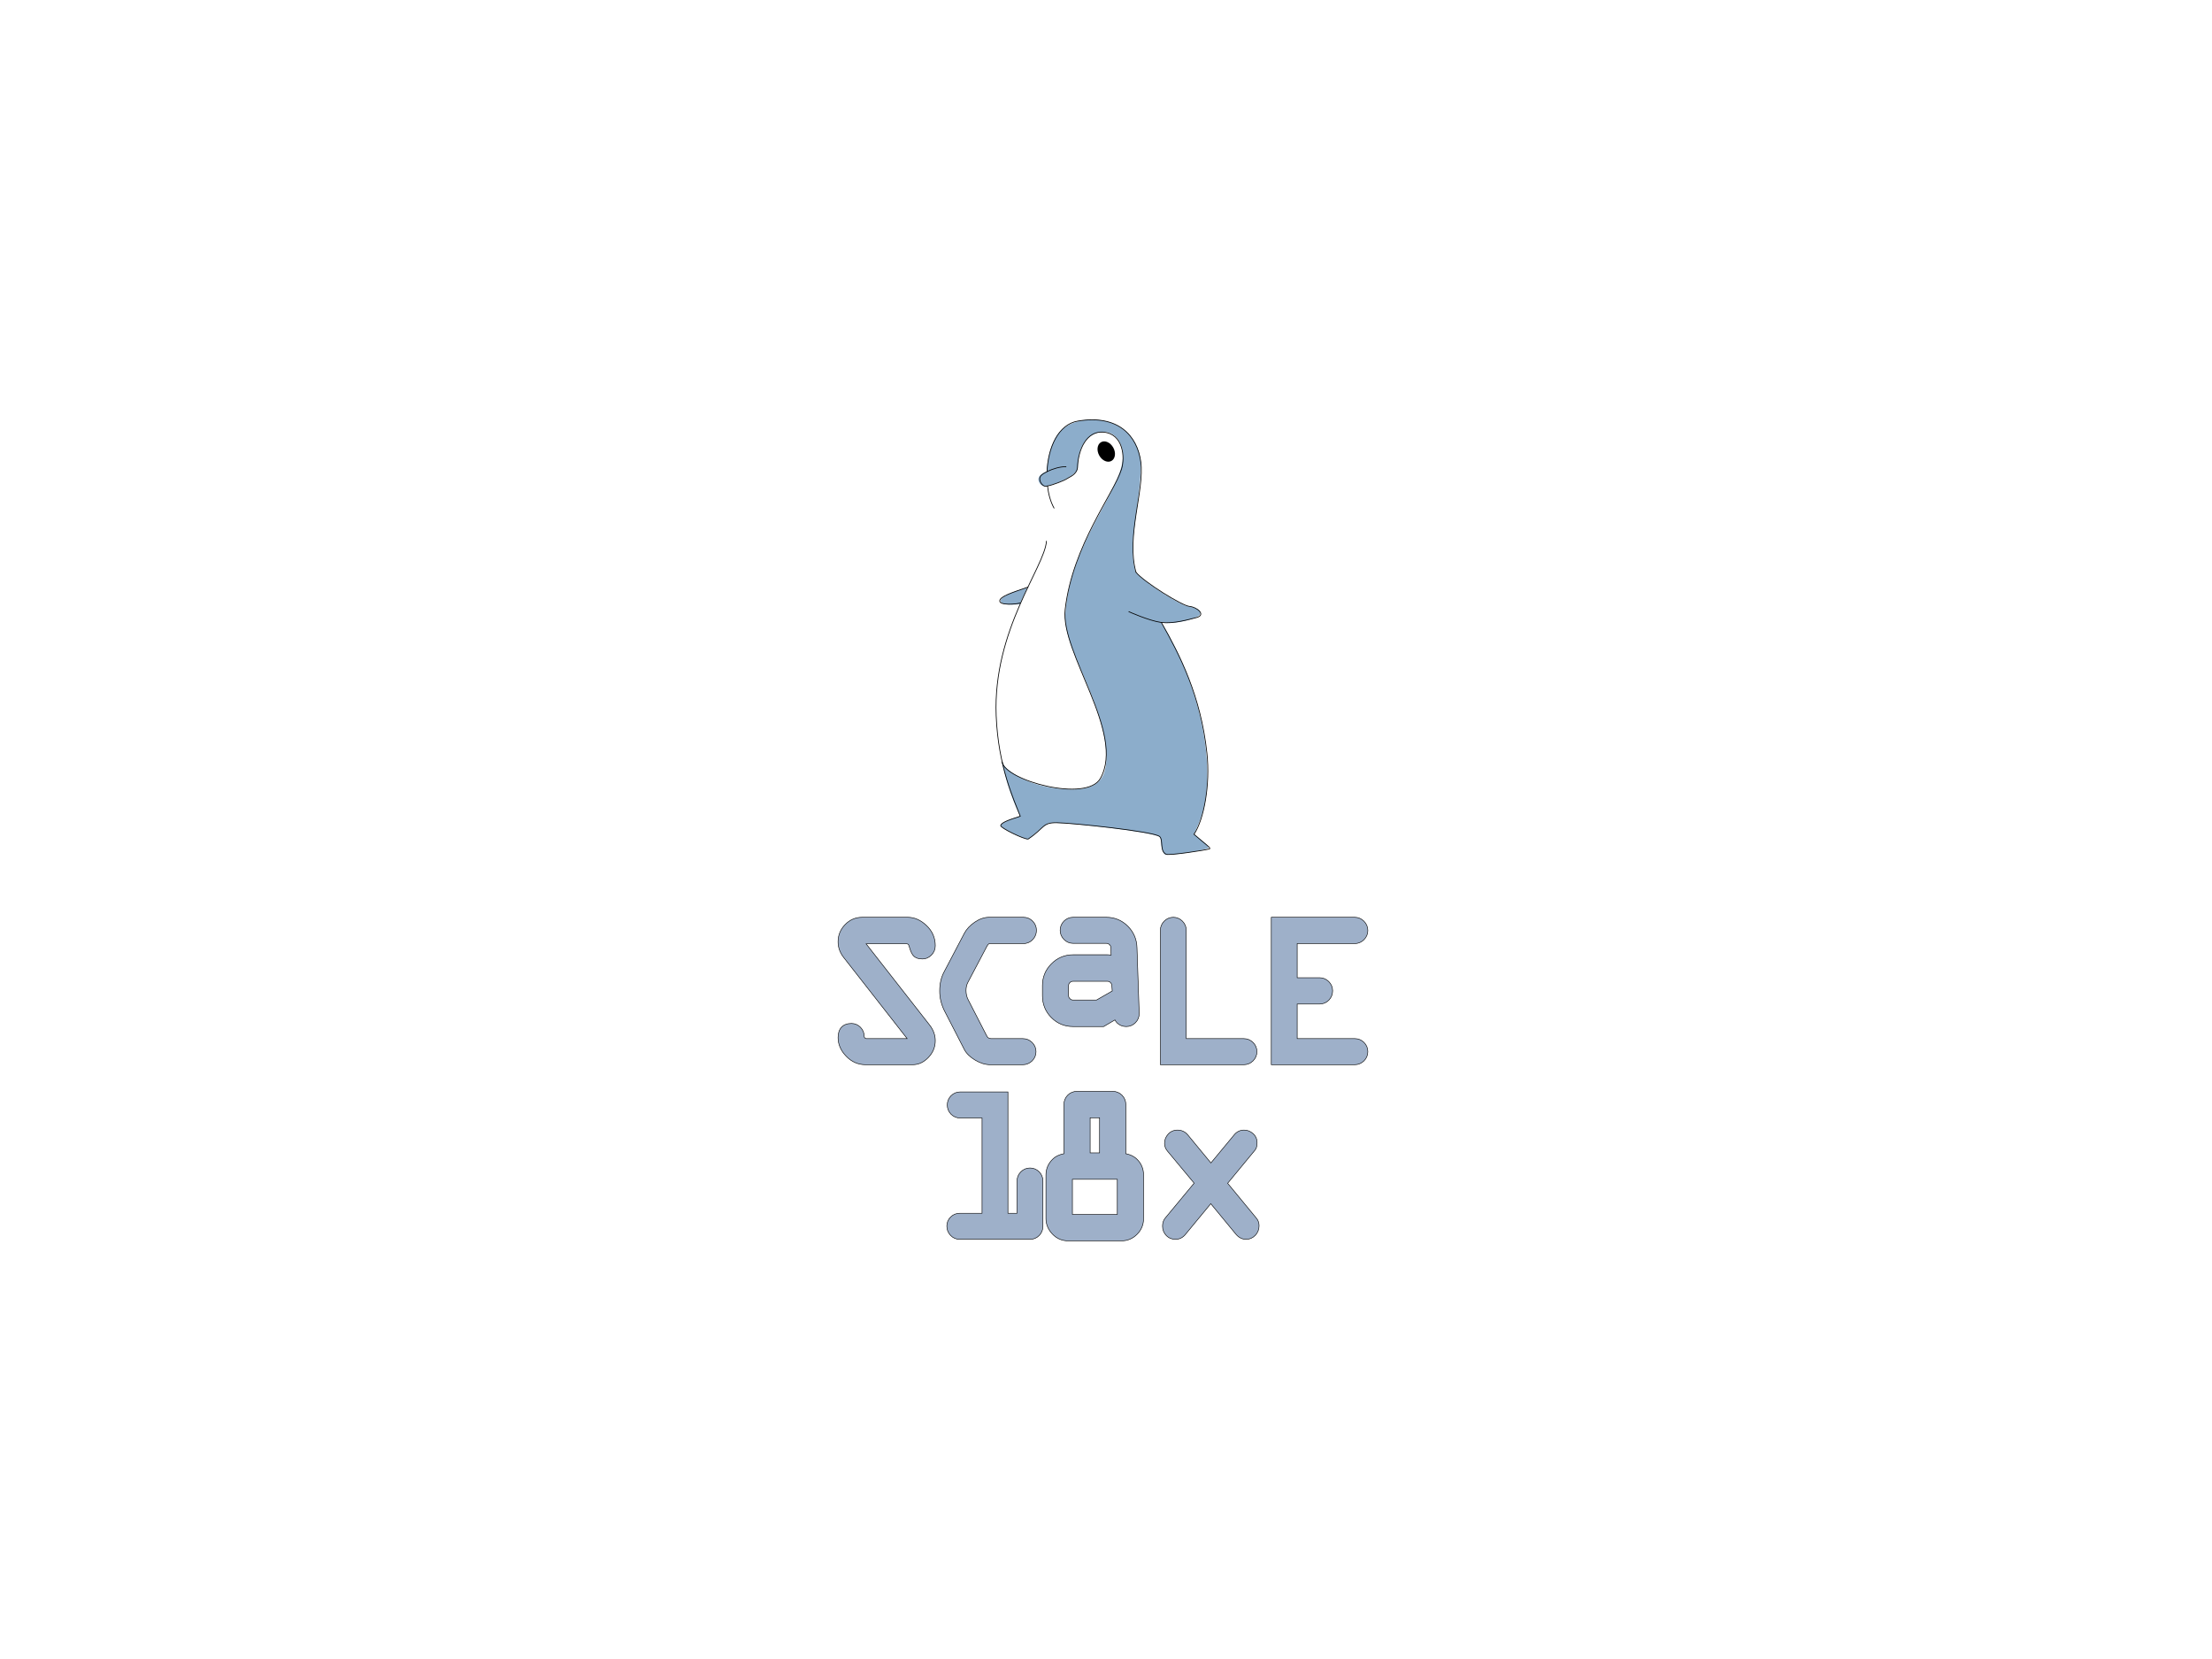
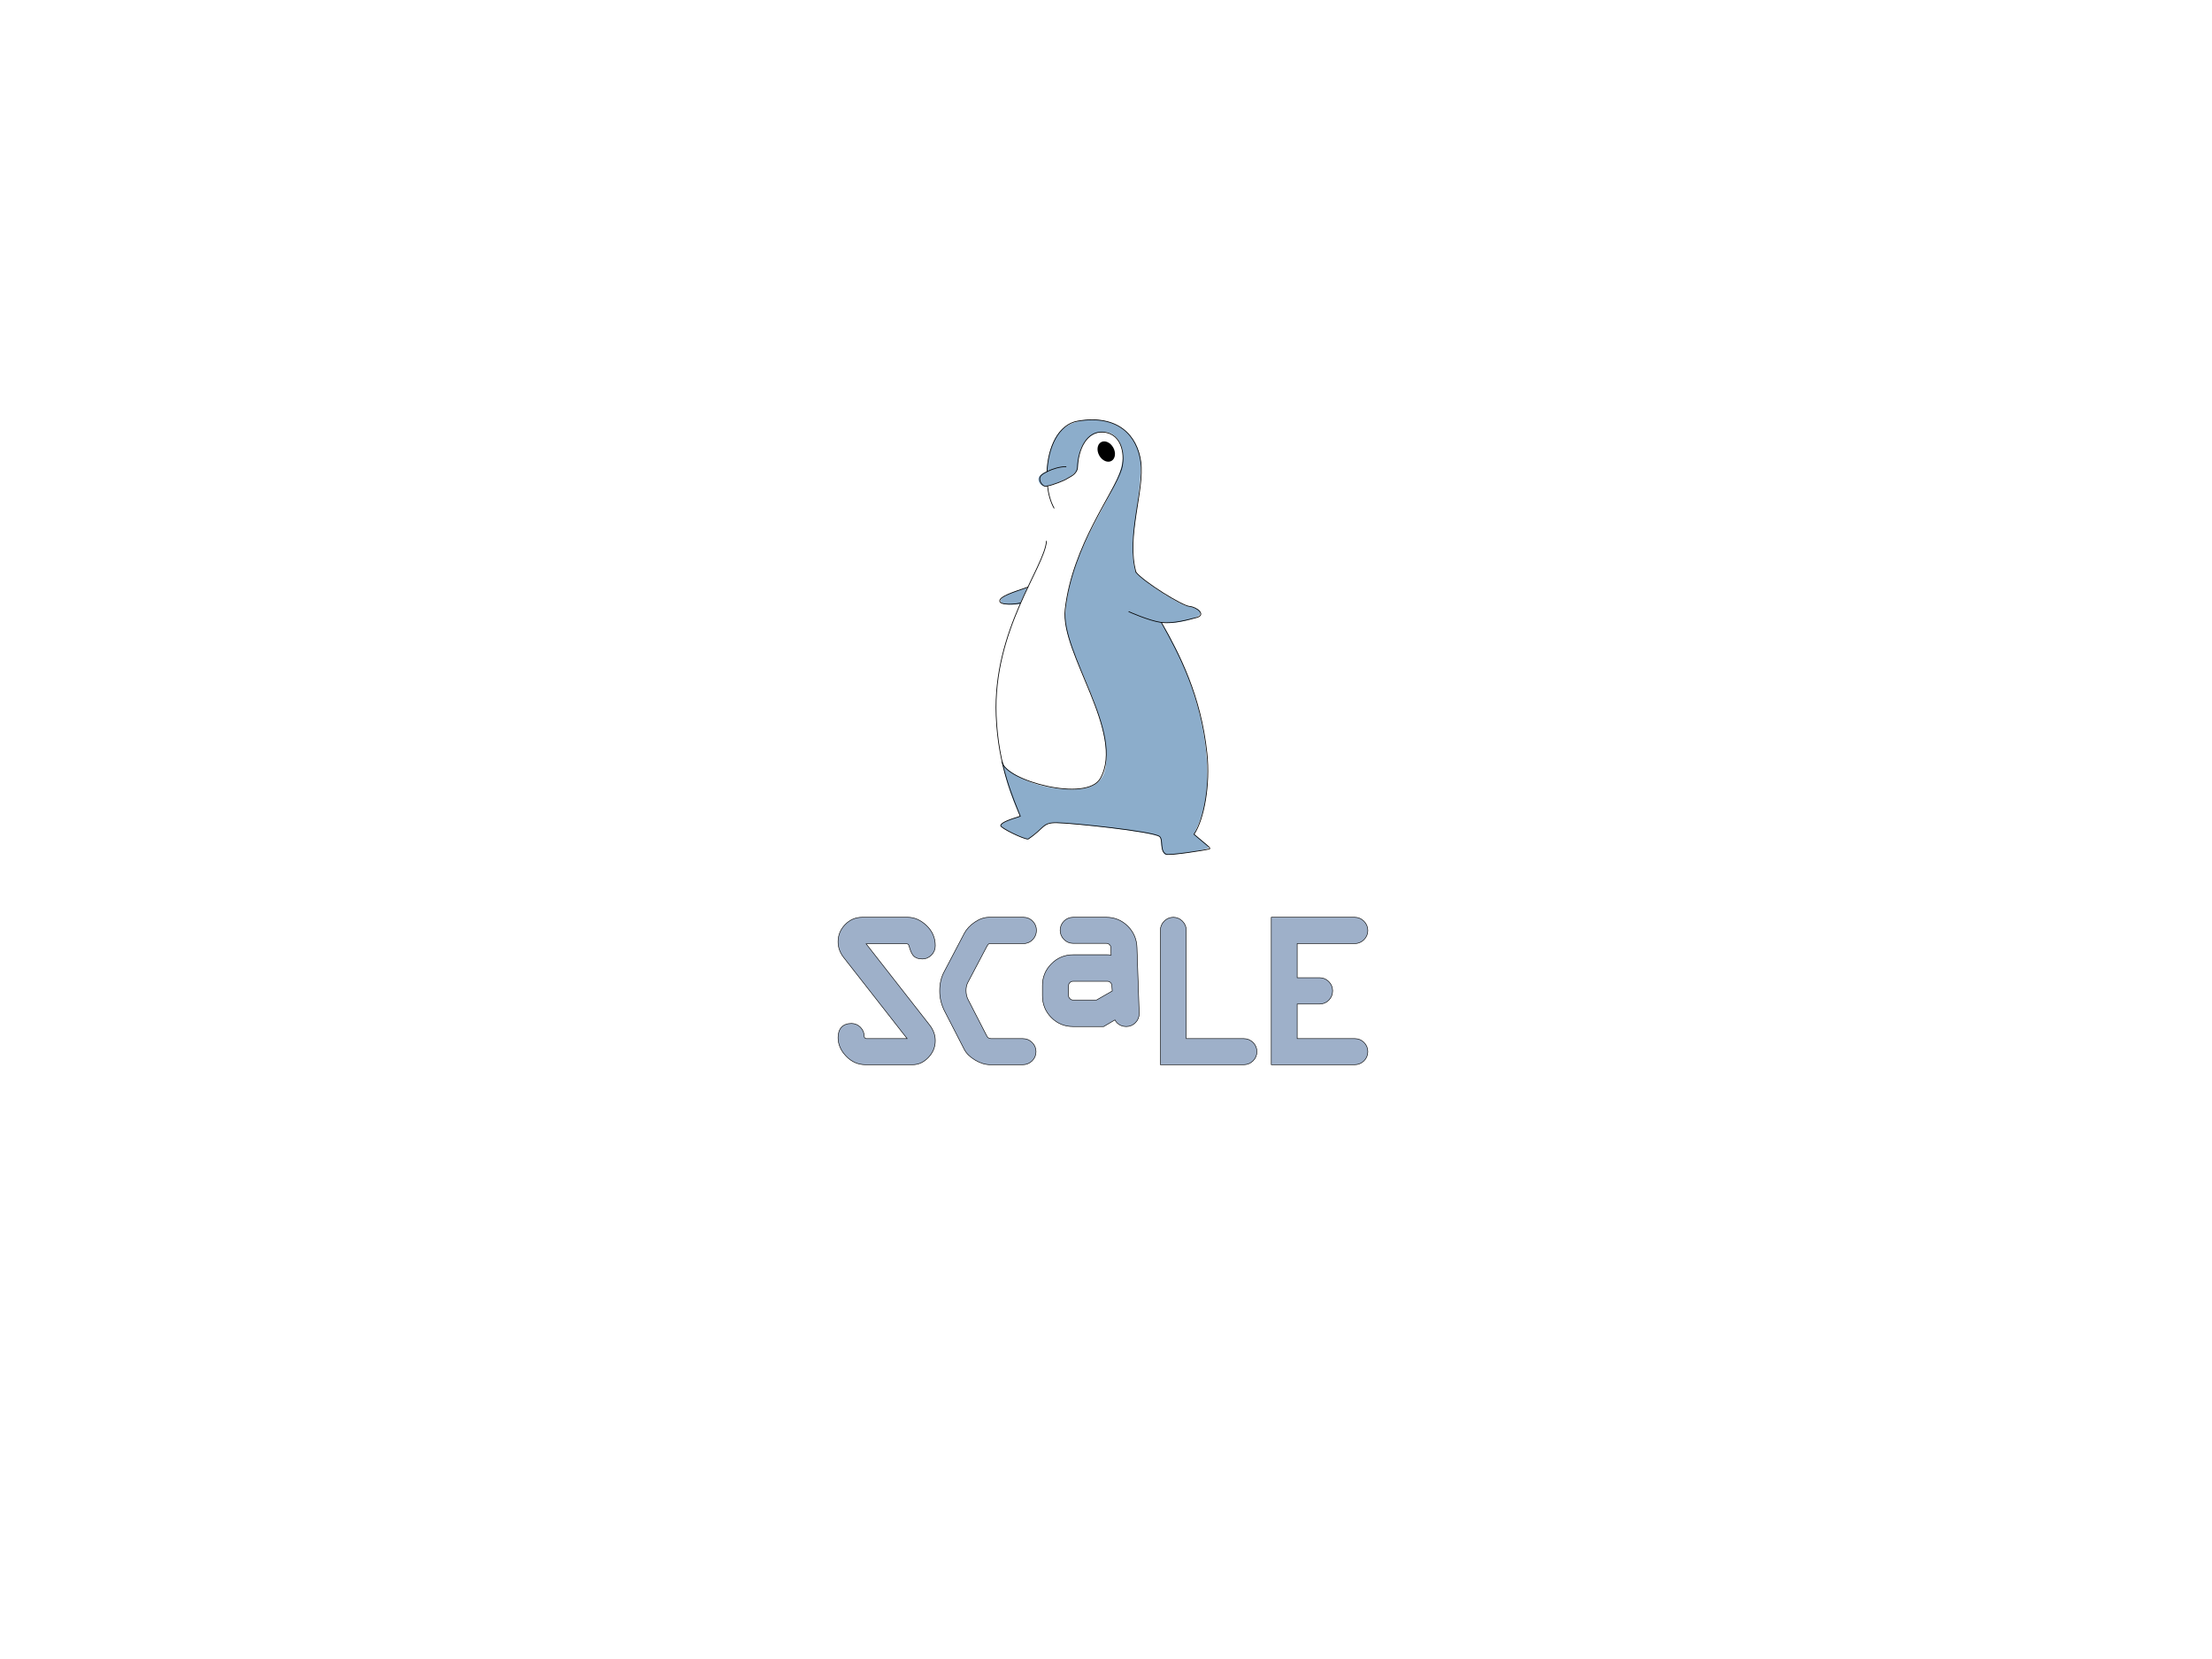
- <svg xmlns="http://www.w3.org/2000/svg" width="2048px" height="1536px" viewBox="0 0 2048 1536" version="1.1" style="background: #FFFFFF;">
-   <defs />
+ <svg xmlns="http://www.w3.org/2000/svg" width="2048px" height="1536px" viewBox="0 0 2048 1536" version="1.1" style="background: #FFFFFF;" id="svg42">
+   <defs id="defs6" />
  <g id="Page-1" stroke="none" stroke-width="1" fill="none" fill-rule="evenodd">
    <g id="LaunchImage_iPad_iOS7@2x~landscape">
      <rect id="Rectangle" fill="#FFFFFF" x="0" y="0" width="2048" height="1536" />
      <g id="HomePageBanner" transform="translate(774, 384)">
        <g id="g10-1" transform="translate(248.5505, 206.0732) scale(-1, 1) rotate(-180) translate(-248.5505, -206.0732) translate(147.5683, 0.531234)">
          <g id="g12-3" transform="translate(100.9822, 204.0182) scale(-1, 1) rotate(-180) translate(-100.9822, -204.0182) translate(0, 0.511291)">
            <path d="M100.728,11.744 C100.394,11.738 100.069,11.745 99.727,11.761 C87.044,12.341 80.493,22.299 78.206,30.527 C75.722,39.463 77.5,45.102 75.505,47.754 C70.567,54.317 56.715,59.845 47.955,61.833 C47.955,61.833 49.422,72.314 51.657,78.564 C53.893,84.815 56.481,88.743 54.851,98.049 C53.22,107.355 40.256,133.126 29.848,155.461 C17.815,181.281 0.413,220.062 0.497,267.205 C0.529,285.232 2.71,301.734 5.712,315.926 C6.069,316.495 6.3,316.987 6.374,317.414 C7.479,323.748 27.635,338.99 58.791,342.134 C86.571,344.937 102.957,340.035 102.801,313.497 C102.509,263.747 63.024,213.227 64.753,181.686 C68.487,113.995 118.941,64.977 118.173,33.042 C117.906,21.968 111.114,11.906 100.728,11.743 C100.728,11.743 100.728,11.743 100.728,11.743 L100.728,11.744 Z" id="path14-7" fill="#FFFFFF" fill-rule="nonzero" />
            <path d="M89.305,0.333 C77.891,0.333 65.119,4.428 58.323,13.334 C48.404,26.336 47.453,48.473 47.453,48.473 C47.453,48.473 37.941,51.518 40.115,57.539 C41.995,62.748 46.424,62.172 47.588,61.919 C47.602,61.913 47.625,61.905 47.639,61.902 C47.797,61.866 47.894,61.833 47.894,61.833 C56.654,59.845 70.506,54.317 75.444,47.754 C77.439,45.102 75.661,39.463 78.145,30.527 C80.432,22.299 86.983,12.341 99.666,11.761 C110.624,11.259 117.837,21.611 118.112,33.042 C118.881,64.977 68.426,113.995 64.692,181.686 C62.964,213.227 102.448,263.747 102.74,313.497 C102.896,340.035 86.51,344.937 58.73,342.134 C27.574,338.99 7.418,323.748 6.313,317.414 C6.239,316.987 6.008,316.495 5.651,315.926 C12.327,347.488 23.044,367.606 23.044,367.606 C23.044,367.606 4.375,372.708 4.921,376.417 C5.313,379.086 27.367,389.113 29.974,388.751 C32.932,388.34 44.2,375.601 49.898,373.953 C56.905,371.927 145.135,381.991 152.083,386.681 C154.114,388.052 152.53,399.543 156.975,402.967 C159.285,404.746 195.506,399.173 197.197,396.945 C198.527,395.192 183.914,384.354 183.914,384.354 C189.631,370.913 196.515,358.812 196.11,325.779 C195.479,274.388 174.912,222.525 153.705,188.236 C166.062,190.624 189.587,184.269 189.723,180.027 C189.881,175.102 180.891,173.594 177.086,173.047 C173.281,172.499 143.555,155.8 129.798,141.707 C127.822,134.092 126.857,127.207 127.216,115.156 C127.624,101.471 134.146,67.53 134.69,44.401 C135.154,24.669 122.324,0.881 89.305,0.333 L89.305,0.333 Z" id="path16-8" fill="#8CADCB" fill-rule="nonzero" />
            <path d="M29.589,156.059 C20.047,158.628 4.915,163.43 4.858,168.12 C4.809,172.238 15.351,172.037 22.642,171.405 C25.039,165.878 27.398,160.766 29.589,156.059 L29.589,156.059 Z" id="path18-8" fill="#8CADCB" fill-rule="nonzero" />
            <path d="M153.705,188.236 C170.782,218.482 190.174,255.96 195.88,309.367 C198.992,338.476 193.222,370.292 183.914,384.354 C195.113,394.124 200.152,397.176 198.204,397.857 C194.768,399.063 160.72,404.176 158.058,402.834 C151.878,399.724 155.664,389.361 152.007,386.36 C146.234,381.618 71.141,373.848 56.948,373.641 C43.328,373.439 45.923,378.311 30.357,388.762 C26.897,389.259 4.178,378.308 4.909,376.178 C5.831,373.489 11.332,371.341 23.045,367.614 C17.159,352.152 2.626,321.825 0.749,274.498 C-2.411,194.941 45.631,137.16 47.312,112.952" id="path20-3" stroke="#000000" stroke-width="0.685" stroke-linecap="round" />
            <path d="M47.843,48.469 C48.743,26.463 58.173,4.783 76.417,1.741 C113.621,-4.464 131.321,15.153 134.646,39.529 C138.204,65.58 120.85,109.07 130.184,141.71" id="path22-8" stroke="#000000" stroke-width="0.685" stroke-linecap="round" />
            <path d="M54.327,82.359 C51.168,76.678 49.162,69.579 48.276,61.838" id="path24-1" stroke="#000000" stroke-width="0.685" stroke-linecap="round" />
            <path d="M30.181,155.468 C16.158,160.363 4.046,164.036 4.046,168.318 C4.046,172.602 19.344,171.377 23.17,170.154" id="path26-5" stroke="#000000" stroke-width="0.685" stroke-linecap="round" />
            <path d="M65.391,44.041 C60.097,43.827 53.1,45.979 48.06,48.436 C45.489,49.688 43.429,51.02 42.361,52.158 C39.199,55.53 42.625,61.076 45.553,61.988 C46.061,62.146 46.93,62.102 48.036,61.911 C53.285,61.005 63.825,56.789 66.097,55.231 C68.85,53.344 75.22,51.398 76.001,45.035 C76.636,27.291 84.923,10.771 99.968,11.994 C118.475,13.5 120.187,35.32 116.798,46.258 C109.786,68.897 71.536,116.623 64.646,176.047 C59.962,216.417 120.771,290.839 97.255,332.596 C84.503,355.235 9.028,334.469 6.319,317.423" id="path28-3" stroke="#000000" stroke-width="0.685" stroke-linecap="round" />
            <path d="M130.184,141.71 C137.213,150.562 172.662,172.719 179.677,173.33 C186.688,173.943 195.61,181.284 186.048,183.732 C178.111,185.766 164.893,189.486 153.705,188.236 C153.705,188.236 153.705,188.236 153.705,188.236 C141.996,186.586 123.579,178.225 123.579,178.225" id="path30-5" stroke="#000000" stroke-width="0.685" stroke-linecap="round" />
            <path d="M107.497,38.65 C103.916,40.672 98.849,38.431 96.184,33.641 C93.517,28.855 94.261,23.334 97.842,21.312 C101.423,19.287 106.489,21.528 109.153,26.317 C111.82,31.105 111.078,36.625 107.497,38.65 L107.497,38.65 Z" id="path32-4" fill="#000000" fill-rule="nonzero" />
          </g>
        </g>
        <g id="g5611-3" transform="translate(0, 463.0474)" stroke-width="0.5" stroke="#000000" fill="#9EB0C9" fill-rule="nonzero">
          <g id="g5585-6">
            <g id="g26-5" transform="translate(47.657, 70.88724) scale(-1, 1) rotate(-180) translate(-47.657, -70.88724) translate(1.20519, 1.694887)">
              <path d="M23.069,137.855 C16.919,137.855 11.596,135.58 7.245,131.094 C2.919,126.635 0.726,121.289 0.726,115.205 C0.726,109.996 2.436,105.146 5.806,100.789 C5.806,100.789 62.1,28.807 64.676,25.516 C59.33,25.516 27.292,25.506 27.292,25.506 C26.299,25.506 25.833,25.83 25.511,26.145 C25.147,26.498 24.907,26.897 24.907,27.693 C24.907,30.833 23.719,33.705 21.474,36.007 C19.209,38.327 16.314,39.549 13.105,39.549 C5.238,39.549 0.726,34.8 0.726,26.519 C0.726,20.181 3.257,14.349 8.246,9.191 C13.26,3.996 19.281,1.362 26.135,1.362 L69.857,1.362 C75.249,1.362 80.137,3.628 84.387,8.096 C88.595,12.522 90.73,17.737 90.73,23.606 C90.73,28.747 88.987,33.595 85.553,38.019 C85.553,38.019 29.342,109.911 26.694,113.298 L64.033,113.298 C65.125,113.298 65.943,113.133 66.515,111.039 C67.626,106.979 68.801,104.29 70.214,102.563 C72.015,100.37 74.941,99.256 78.915,99.256 C81.959,99.256 84.71,100.445 87.097,102.798 C89.475,105.14 90.73,108.153 90.73,111.517 C90.73,118.82 87.992,125.118 82.596,130.238 C77.264,135.293 71.443,137.855 65.294,137.855 L23.069,137.855 Z" id="path28-2-9" />
            </g>
            <g id="g30-5" transform="translate(141.9562, 70.88724) scale(-1, 1) rotate(-180) translate(-141.9562, -70.88724) translate(95.50439, 1.694887)">
              <path d="M46.138,137.855 C41.838,137.855 37.415,136.342 32.992,133.354 C28.688,130.444 25.45,126.991 23.361,123.089 L4.512,87.163 C1.858,82.179 0.504,76.246 0.504,69.56 C0.504,63.506 1.896,57.532 4.64,51.795 L23.33,15.407 C25.287,11.705 28.655,8.417 33.361,5.599 C38.057,2.79 42.745,1.362 47.288,1.362 L77.521,1.362 C80.752,1.362 83.695,2.562 86.039,4.834 C88.426,7.148 89.689,10.122 89.689,13.435 C89.689,16.746 88.424,19.718 86.033,22.034 C83.652,24.338 80.783,25.506 77.508,25.506 L48.291,25.506 C46.132,25.494 44.874,26.32 43.926,28.356 L26.832,61.618 C25.583,63.99 24.936,66.77 24.89,69.927 C24.888,72.803 25.44,75.336 26.531,77.399 L44.306,111.127 C45.57,113.542 46.594,113.514 47.033,113.505 L78.085,113.505 C81.382,113.505 84.34,114.776 86.64,117.18 C88.903,119.55 90.099,122.521 90.099,125.775 C90.099,128.981 88.9,131.911 86.628,134.246 C84.337,136.608 81.396,137.855 78.12,137.855 L46.138,137.855 Z" id="path32-7-4" />
            </g>
            <g id="g34-9" transform="translate(236.8899, 53.03579) scale(-1, 1) rotate(-180) translate(-236.8899, -53.03579) translate(190.4381, 2.159058)">
              <path d="M26.145,26.332 L26.139,26.335 C25.274,27.201 24.89,28.096 24.89,29.23 L24.89,38.273 C24.89,39.476 25.262,40.381 26.096,41.216 C26.937,42.057 27.85,42.435 29.062,42.435 L60.834,42.435 C62.035,42.435 62.93,42.069 63.741,41.25 C64.568,40.412 64.973,39.399 65.01,38.07 C65.01,38.07 65.183,35.547 65.329,33.451 C62.244,31.674 52.188,25.881 50.779,25.068 L29.062,25.068 C27.915,25.068 27.015,25.458 26.145,26.332 Z M29.102,101.688 C25.842,101.688 22.907,100.469 20.613,98.161 C18.324,95.853 17.114,92.901 17.114,89.617 C17.114,86.392 18.341,83.452 20.662,81.116 C22.983,78.78 25.903,77.544 29.102,77.544 L59.861,77.544 C61.086,77.544 62.011,77.165 62.864,76.318 C63.698,75.486 64.071,74.578 64.071,73.381 C64.071,73.381 64.188,69.962 64.299,66.699 C62.976,66.889 61.811,66.992 60.828,66.992 L29.094,66.992 C21.306,66.991 14.558,64.182 9.037,58.638 C3.511,53.093 0.709,46.316 0.709,38.494 L0.709,29.007 C0.709,21.126 3.488,14.328 8.966,8.815 C14.443,3.304 21.193,0.511 29.031,0.511 L57.405,0.511 C57.405,0.511 63.833,4.298 67.85,6.671 C68.398,5.723 68.902,4.755 69.722,3.958 C72.067,1.673 74.957,0.511 78.308,0.511 C81.493,0.511 84.401,1.715 86.717,3.993 C89.063,6.295 90.302,9.255 90.302,12.549 L88.249,73.53 C88.029,81.35 85.158,88.074 79.718,93.495 C74.26,98.932 67.581,101.688 59.867,101.688 L29.102,101.688 Z" id="path36-1" />
            </g>
            <g id="g38-7" transform="translate(345.728, 69.80112) scale(-1, 1) rotate(-180) translate(-345.728, -69.80112) translate(299.2762, 0.608762)">
              <path d="M4.614,133.209 C2.287,130.876 1.058,127.945 1.058,124.722 L1.058,0.276 L78.283,0.276 C81.513,0.276 84.458,1.476 86.8,3.748 C89.186,6.066 90.448,9.04 90.448,12.35 C90.448,15.655 89.186,18.626 86.804,20.942 C84.463,23.215 81.516,24.421 78.286,24.421 L25.034,24.421 L25.034,124.725 C25.034,127.942 23.806,130.873 21.477,133.209 C19.155,135.541 16.24,136.77 13.046,136.77 C9.852,136.77 6.936,135.541 4.614,133.209" id="path40-5" />
            </g>
            <g id="g42-5" transform="translate(448.7682, 70.88724) scale(-1, 1) rotate(-180) translate(-448.7682, -70.88724) translate(402.3164, 1.694887)">
              <path d="M4.614,137.855 L0.726,137.855 L0.726,1.362 L77.951,1.362 C81.179,1.362 84.123,2.562 86.47,4.834 C88.854,7.151 90.113,10.125 90.113,13.435 C90.113,16.727 88.881,19.689 86.547,22.003 C84.232,24.297 81.327,25.506 78.147,25.506 L24.702,25.506 L24.702,57.537 L45.516,57.537 C48.794,57.537 51.74,58.781 54.033,61.141 C56.306,63.475 57.511,66.474 57.511,69.807 C57.511,73.032 56.282,75.974 53.958,78.313 C51.636,80.65 48.715,81.888 45.516,81.888 L24.702,81.888 L24.702,113.505 L77.954,113.505 C81.198,113.505 84.154,114.733 86.499,117.056 C88.863,119.404 90.113,122.35 90.113,125.582 C90.113,128.864 88.872,131.853 86.527,134.225 C84.171,136.602 81.207,137.855 77.951,137.855 L4.614,137.855 Z" id="path44-4" />
            </g>
          </g>
-           <g id="g5592-1" transform="translate(100.4396, 160.9088)">
-             <g id="g46-8" transform="translate(47.50653, 71.67895) scale(-1, 1) rotate(-180) translate(-47.50653, -71.67895) translate(1.054723, 2.486594)">
-               <path d="M53.827,137.855 L13.466,137.855 C10.22,137.855 7.296,136.633 5.017,134.316 C2.745,132.011 1.547,129.06 1.547,125.784 C1.547,122.505 2.739,119.556 5.001,117.25 C7.273,114.933 10.189,113.711 13.432,113.711 L33.737,113.711 L33.737,25.506 L13.031,25.506 C9.801,25.506 6.893,24.307 4.623,22.037 C2.342,19.761 1.135,16.851 1.135,13.629 C1.135,10.325 2.292,7.44 4.566,5.043 C6.851,2.638 9.798,1.362 13.085,1.362 L78.163,1.362 C81.415,1.362 84.34,2.574 86.622,4.876 C88.909,7.179 90.113,10.128 90.113,13.401 L90.113,55.39 C90.113,58.666 88.9,61.615 86.605,63.922 C84.312,66.217 81.381,67.43 78.128,67.43 C74.857,67.43 71.916,66.189 69.622,63.849 C67.344,61.522 66.14,58.602 66.14,55.402 L66.14,25.506 L57.714,25.506 L57.714,137.855 L53.827,137.855 Z" id="path48-8" />
-             </g>
-             <g id="g82-3" transform="translate(247.3628, 89.04818) scale(-1, 1) rotate(-180) translate(-247.3628, -89.04818) translate(200.911, 38.17144)">
-               <path d="M67.669,97.583 C67.669,97.583 50.402,76.758 45.772,71.175 C41.178,76.751 24.373,97.154 24.373,97.154 C21.96,100.061 18.66,101.592 14.827,101.592 C11.348,101.592 8.323,100.255 6.086,97.713 C3.932,95.278 2.839,92.464 2.839,89.353 C2.839,86.598 3.842,84.014 5.74,81.891 C5.74,81.891 26.697,56.705 30.242,52.442 C26.655,48.113 3.433,20.104 3.433,20.104 C1.818,18.169 0.992,15.658 0.992,12.655 C0.992,9.345 2.165,6.365 4.383,4.038 C6.641,1.667 9.606,0.415 12.955,0.415 C16.719,0.415 20.011,2.111 22.471,5.327 C22.471,5.327 40.969,27.729 45.663,33.417 C50.355,27.72 68.894,5.218 68.894,5.218 C71.475,2.079 74.772,0.415 78.422,0.415 C81.551,0.415 84.45,1.673 86.802,4.057 C89.143,6.437 90.381,9.535 90.381,13.02 C90.381,15.785 89.473,18.27 87.755,20.203 C87.755,20.203 64.833,48.029 61.286,52.337 C64.813,56.609 86.502,82.88 86.502,82.88 C87.832,84.35 88.535,86.702 88.535,89.934 C88.535,93.333 87.183,96.288 84.627,98.478 C82.222,100.548 79.468,101.592 76.446,101.592 C72.998,101.592 69.963,100.205 67.669,97.583" id="path84-5" />
-             </g>
-             <path d="M160.036,26.961 L118.464,26.961 L118.464,59.441 L160.036,59.441 L160.036,26.961 Z M143.621,83.92 L134.881,83.92 L134.881,116.4 L143.621,116.4 L143.621,83.92 Z M122.67,140.881 C119.301,140.881 116.312,139.636 114.029,137.269 C111.777,134.937 110.587,131.956 110.587,128.648 L110.587,83.165 C106.665,82.408 103.031,80.902 100.026,77.911 C96.006,73.914 93.963,69.042 93.963,63.445 L93.963,23.151 C93.963,17.795 95.951,12.973 99.864,8.819 C103.824,4.615 108.731,2.479 114.441,2.479 L164.048,2.479 C169.514,2.479 174.311,4.5 178.3,8.494 C182.3,12.494 184.329,17.36 184.329,22.955 L184.329,63.445 C184.329,69.187 182.281,74.098 178.245,78.04 C175.266,80.941 171.717,82.414 167.915,83.165 L167.915,128.648 C167.915,131.971 166.695,134.962 164.393,137.299 C162.081,139.645 159.12,140.881 155.829,140.881 L122.67,140.881 Z" id="path72" transform="translate(139.1459, 71.67997) scale(1, -1) translate(-139.1459, -71.67997) " />
-           </g>
        </g>
      </g>
    </g>
  </g>
</svg>
